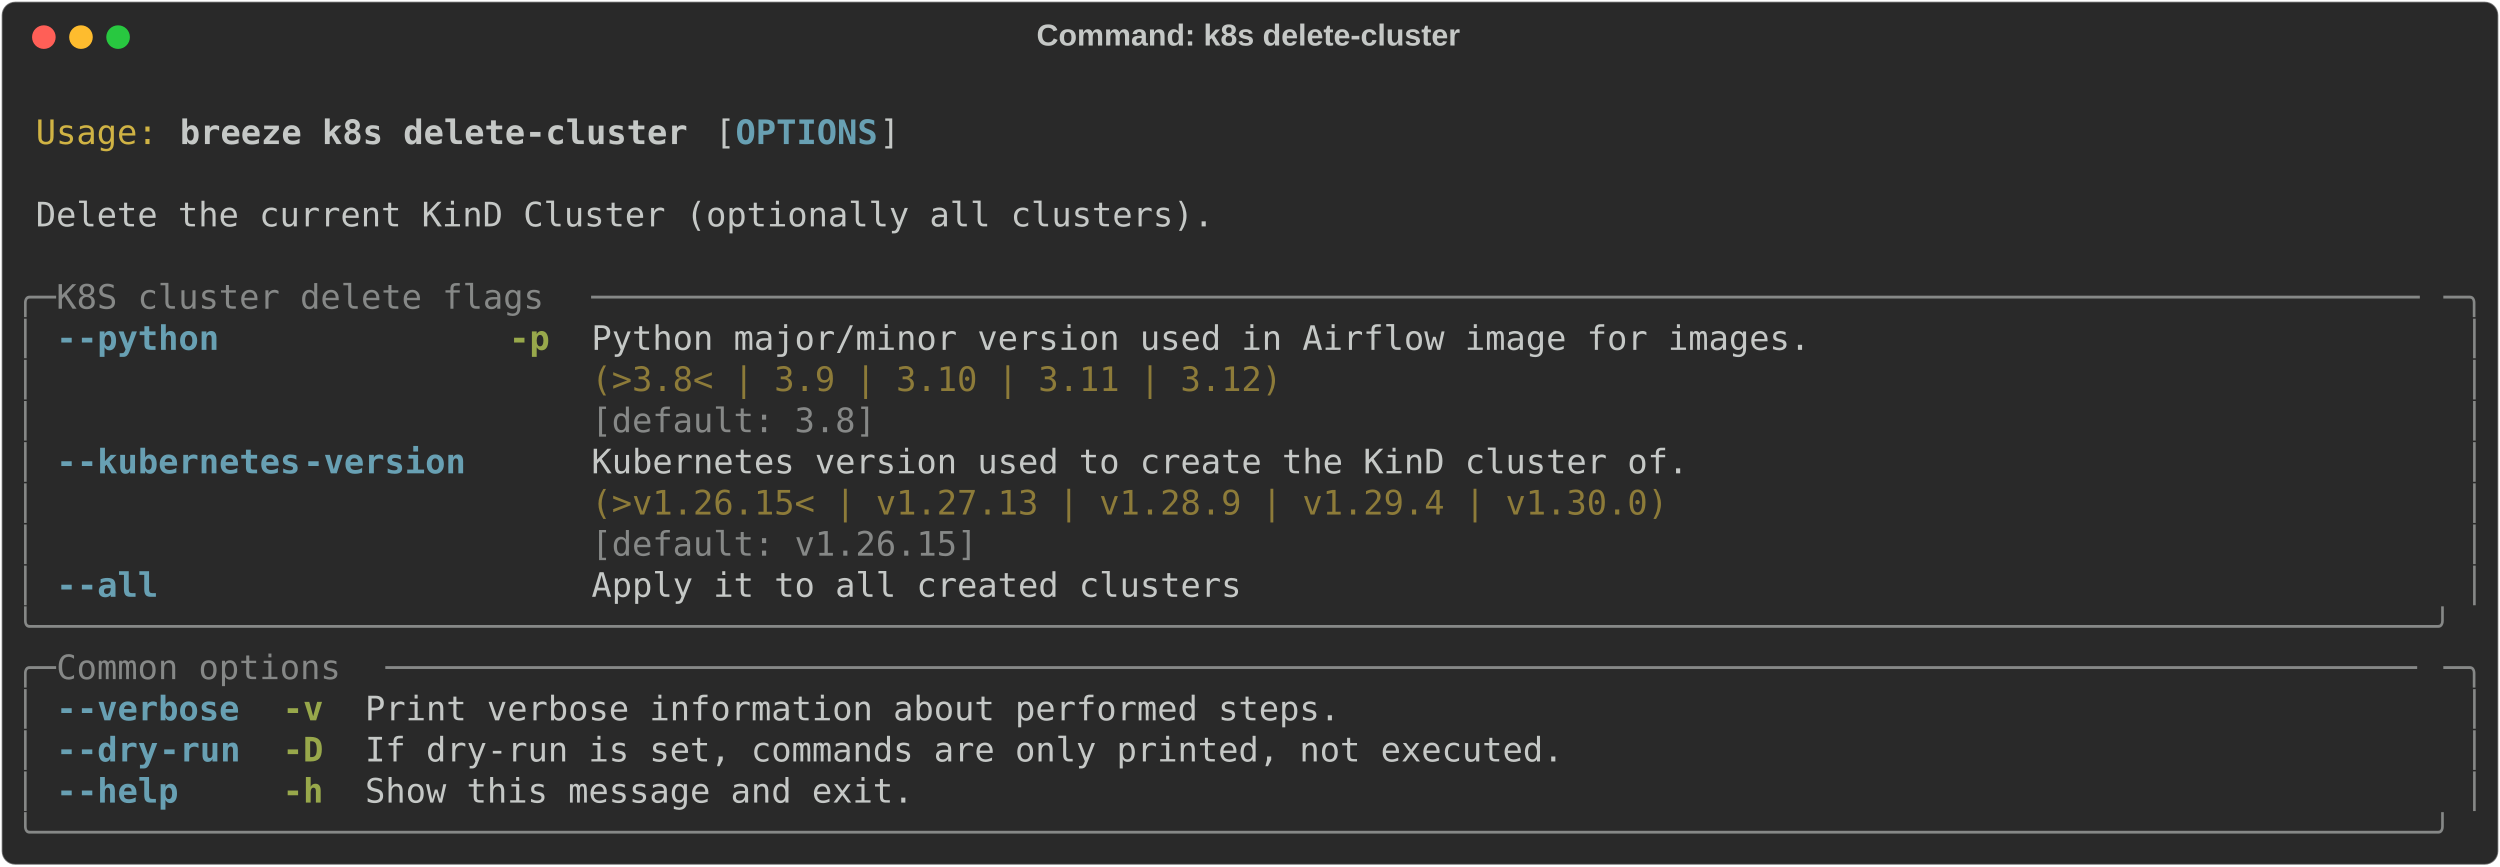
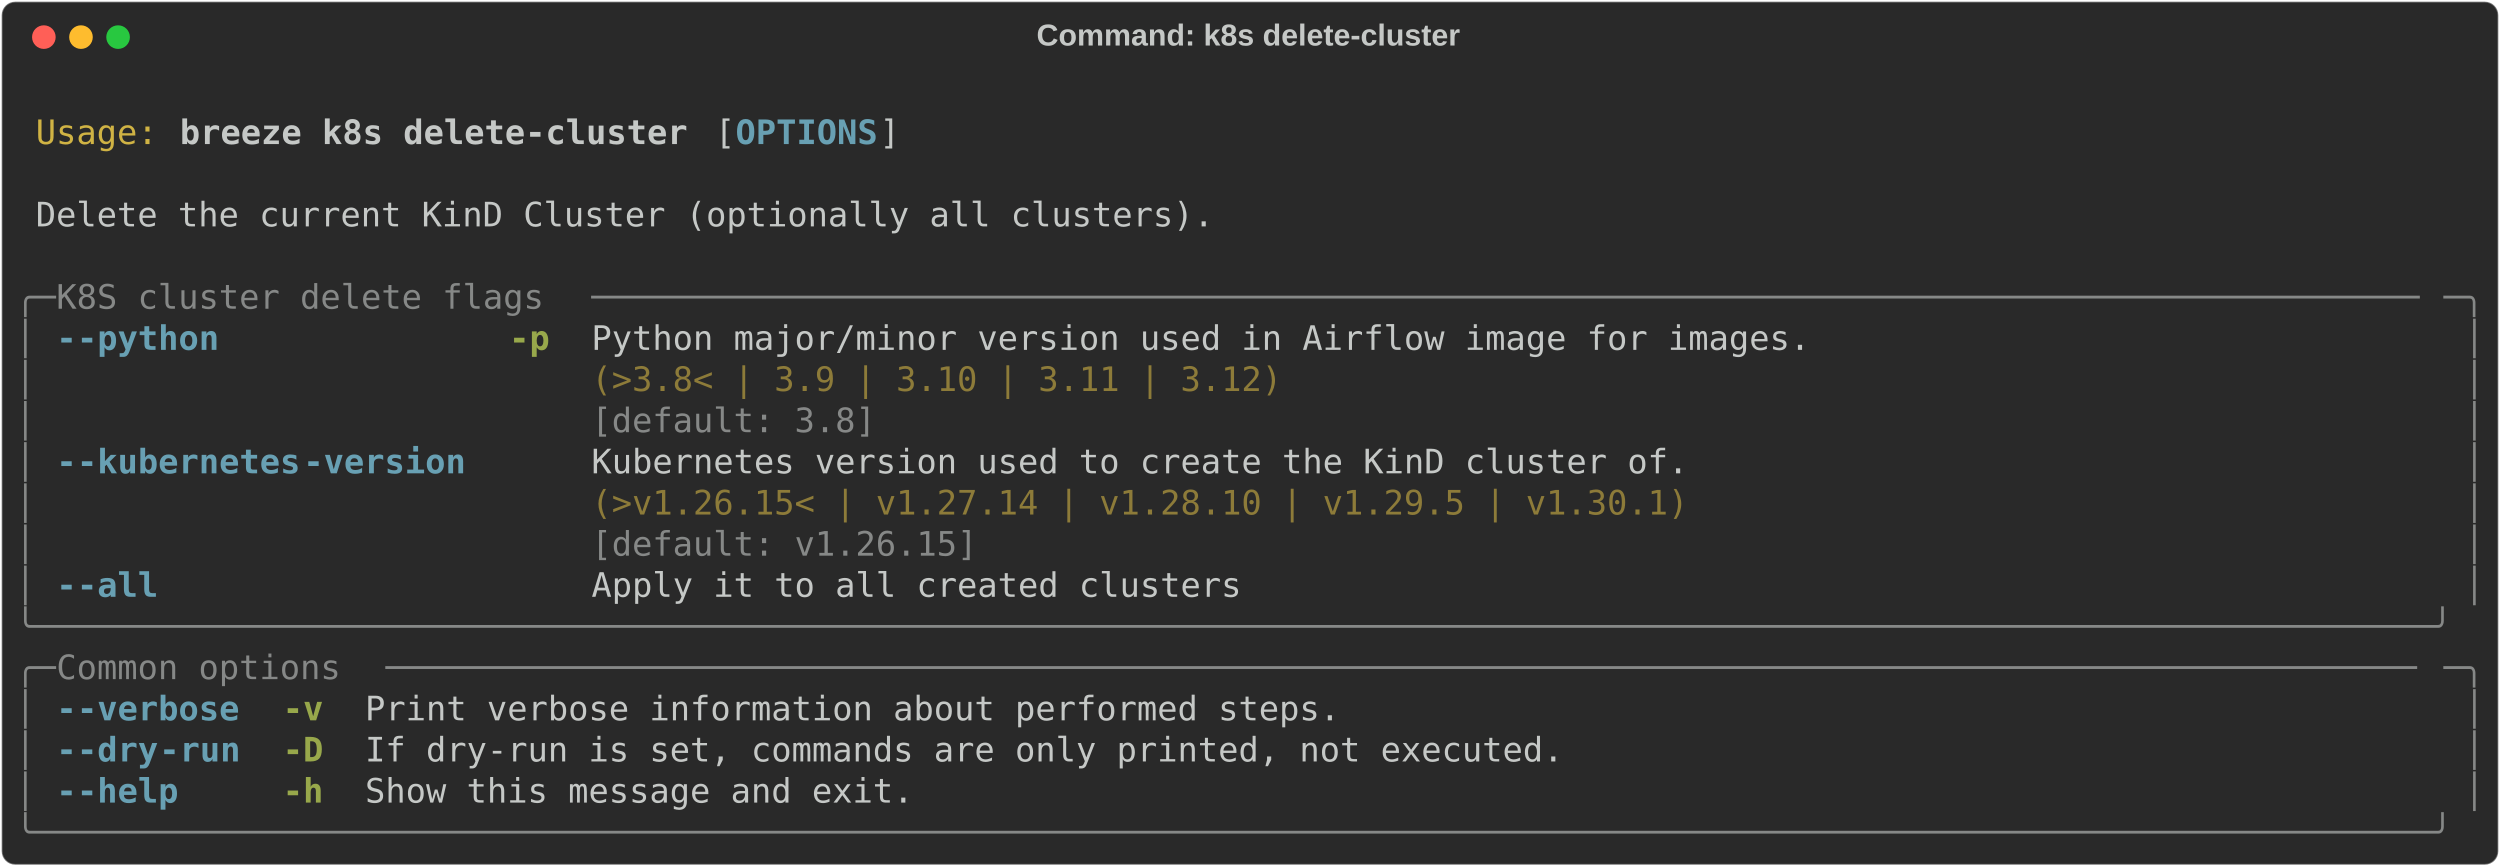
<svg xmlns="http://www.w3.org/2000/svg" class="rich-terminal" viewBox="0 0 1482 513.6">
  <style>

    @font-face {
        font-family: "Fira Code";
        src: local("FiraCode-Regular"),
                url("https://cdnjs.cloudflare.com/ajax/libs/firacode/6.2.0/woff2/FiraCode-Regular.woff2") format("woff2"),
                url("https://cdnjs.cloudflare.com/ajax/libs/firacode/6.2.0/woff/FiraCode-Regular.woff") format("woff");
        font-style: normal;
        font-weight: 400;
    }
    @font-face {
        font-family: "Fira Code";
        src: local("FiraCode-Bold"),
                url("https://cdnjs.cloudflare.com/ajax/libs/firacode/6.2.0/woff2/FiraCode-Bold.woff2") format("woff2"),
                url("https://cdnjs.cloudflare.com/ajax/libs/firacode/6.2.0/woff/FiraCode-Bold.woff") format("woff");
        font-style: bold;
        font-weight: 700;
    }

    .breeze-k8s-delete-cluster-matrix {
        font-family: Fira Code, monospace;
        font-size: 20px;
        line-height: 24.4px;
        font-variant-east-asian: full-width;
    }

    .breeze-k8s-delete-cluster-title {
        font-size: 18px;
        font-weight: bold;
        font-family: arial;
    }

    .breeze-k8s-delete-cluster-r1 { fill: #c5c8c6 }
.breeze-k8s-delete-cluster-r2 { fill: #d0b344 }
.breeze-k8s-delete-cluster-r3 { fill: #c5c8c6;font-weight: bold }
.breeze-k8s-delete-cluster-r4 { fill: #68a0b3;font-weight: bold }
.breeze-k8s-delete-cluster-r5 { fill: #868887 }
.breeze-k8s-delete-cluster-r6 { fill: #98a84b;font-weight: bold }
.breeze-k8s-delete-cluster-r7 { fill: #8d7b39 }
    </style>
  <defs>
    <clipPath id="breeze-k8s-delete-cluster-clip-terminal">
      <rect x="0" y="0" width="1463.0" height="462.6" />
    </clipPath>
    <clipPath id="breeze-k8s-delete-cluster-line-0">
      <rect x="0" y="1.5" width="1464" height="24.65" />
    </clipPath>
    <clipPath id="breeze-k8s-delete-cluster-line-1">
      <rect x="0" y="25.9" width="1464" height="24.65" />
    </clipPath>
    <clipPath id="breeze-k8s-delete-cluster-line-2">
      <rect x="0" y="50.3" width="1464" height="24.65" />
    </clipPath>
    <clipPath id="breeze-k8s-delete-cluster-line-3">
      <rect x="0" y="74.7" width="1464" height="24.65" />
    </clipPath>
    <clipPath id="breeze-k8s-delete-cluster-line-4">
      <rect x="0" y="99.1" width="1464" height="24.65" />
    </clipPath>
    <clipPath id="breeze-k8s-delete-cluster-line-5">
      <rect x="0" y="123.5" width="1464" height="24.65" />
    </clipPath>
    <clipPath id="breeze-k8s-delete-cluster-line-6">
      <rect x="0" y="147.9" width="1464" height="24.65" />
    </clipPath>
    <clipPath id="breeze-k8s-delete-cluster-line-7">
      <rect x="0" y="172.3" width="1464" height="24.65" />
    </clipPath>
    <clipPath id="breeze-k8s-delete-cluster-line-8">
      <rect x="0" y="196.7" width="1464" height="24.65" />
    </clipPath>
    <clipPath id="breeze-k8s-delete-cluster-line-9">
      <rect x="0" y="221.1" width="1464" height="24.65" />
    </clipPath>
    <clipPath id="breeze-k8s-delete-cluster-line-10">
      <rect x="0" y="245.5" width="1464" height="24.65" />
    </clipPath>
    <clipPath id="breeze-k8s-delete-cluster-line-11">
      <rect x="0" y="269.9" width="1464" height="24.65" />
    </clipPath>
    <clipPath id="breeze-k8s-delete-cluster-line-12">
      <rect x="0" y="294.3" width="1464" height="24.65" />
    </clipPath>
    <clipPath id="breeze-k8s-delete-cluster-line-13">
      <rect x="0" y="318.7" width="1464" height="24.65" />
    </clipPath>
    <clipPath id="breeze-k8s-delete-cluster-line-14">
      <rect x="0" y="343.1" width="1464" height="24.65" />
    </clipPath>
    <clipPath id="breeze-k8s-delete-cluster-line-15">
      <rect x="0" y="367.5" width="1464" height="24.65" />
    </clipPath>
    <clipPath id="breeze-k8s-delete-cluster-line-16">
      <rect x="0" y="391.9" width="1464" height="24.65" />
    </clipPath>
    <clipPath id="breeze-k8s-delete-cluster-line-17">
      <rect x="0" y="416.3" width="1464" height="24.65" />
    </clipPath>
  </defs>
  <rect fill="#292929" stroke="rgba(255,255,255,0.35)" stroke-width="1" x="1" y="1" width="1480" height="511.6" rx="8" />
  <text class="breeze-k8s-delete-cluster-title" fill="#c5c8c6" text-anchor="middle" x="740" y="27">Command: k8s delete-cluster</text>
  <g transform="translate(26,22)">
    <circle cx="0" cy="0" r="7" fill="#ff5f57" />
    <circle cx="22" cy="0" r="7" fill="#febc2e" />
    <circle cx="44" cy="0" r="7" fill="#28c840" />
  </g>
  <g transform="translate(9, 41)" clip-path="url(#breeze-k8s-delete-cluster-clip-terminal)">
    <g class="breeze-k8s-delete-cluster-matrix">
      <text class="breeze-k8s-delete-cluster-r1" x="1464" y="20" textLength="12.2" clip-path="url(#breeze-k8s-delete-cluster-line-0)">
</text>
      <text class="breeze-k8s-delete-cluster-r2" x="12.2" y="44.4" textLength="73.2" clip-path="url(#breeze-k8s-delete-cluster-line-1)">Usage:</text>
      <text class="breeze-k8s-delete-cluster-r3" x="97.6" y="44.4" textLength="305" clip-path="url(#breeze-k8s-delete-cluster-line-1)">breeze k8s delete-cluster</text>
      <text class="breeze-k8s-delete-cluster-r1" x="414.8" y="44.4" textLength="12.2" clip-path="url(#breeze-k8s-delete-cluster-line-1)">[</text>
      <text class="breeze-k8s-delete-cluster-r4" x="427" y="44.4" textLength="85.4" clip-path="url(#breeze-k8s-delete-cluster-line-1)">OPTIONS</text>
      <text class="breeze-k8s-delete-cluster-r1" x="512.4" y="44.4" textLength="12.2" clip-path="url(#breeze-k8s-delete-cluster-line-1)">]</text>
      <text class="breeze-k8s-delete-cluster-r1" x="1464" y="44.4" textLength="12.2" clip-path="url(#breeze-k8s-delete-cluster-line-1)">
</text>
      <text class="breeze-k8s-delete-cluster-r1" x="1464" y="68.8" textLength="12.2" clip-path="url(#breeze-k8s-delete-cluster-line-2)">
</text>
      <text class="breeze-k8s-delete-cluster-r1" x="12.2" y="93.2" textLength="707.6" clip-path="url(#breeze-k8s-delete-cluster-line-3)">Delete the current KinD Cluster (optionally all clusters).</text>
      <text class="breeze-k8s-delete-cluster-r1" x="1464" y="93.2" textLength="12.2" clip-path="url(#breeze-k8s-delete-cluster-line-3)">
</text>
      <text class="breeze-k8s-delete-cluster-r1" x="1464" y="117.6" textLength="12.2" clip-path="url(#breeze-k8s-delete-cluster-line-4)">
</text>
      <text class="breeze-k8s-delete-cluster-r5" x="0" y="142" textLength="24.4" clip-path="url(#breeze-k8s-delete-cluster-line-5)">╭─</text>
      <text class="breeze-k8s-delete-cluster-r5" x="24.4" y="142" textLength="317.2" clip-path="url(#breeze-k8s-delete-cluster-line-5)"> K8S cluster delete flags </text>
      <text class="breeze-k8s-delete-cluster-r5" x="341.6" y="142" textLength="1098" clip-path="url(#breeze-k8s-delete-cluster-line-5)">──────────────────────────────────────────────────────────────────────────────────────────</text>
      <text class="breeze-k8s-delete-cluster-r5" x="1439.6" y="142" textLength="24.4" clip-path="url(#breeze-k8s-delete-cluster-line-5)">─╮</text>
      <text class="breeze-k8s-delete-cluster-r1" x="1464" y="142" textLength="12.2" clip-path="url(#breeze-k8s-delete-cluster-line-5)">
</text>
      <text class="breeze-k8s-delete-cluster-r5" x="0" y="166.4" textLength="12.2" clip-path="url(#breeze-k8s-delete-cluster-line-6)">│</text>
      <text class="breeze-k8s-delete-cluster-r4" x="24.4" y="166.4" textLength="12.2" clip-path="url(#breeze-k8s-delete-cluster-line-6)">-</text>
      <text class="breeze-k8s-delete-cluster-r4" x="36.6" y="166.4" textLength="85.4" clip-path="url(#breeze-k8s-delete-cluster-line-6)">-python</text>
      <text class="breeze-k8s-delete-cluster-r6" x="292.8" y="166.4" textLength="24.4" clip-path="url(#breeze-k8s-delete-cluster-line-6)">-p</text>
      <text class="breeze-k8s-delete-cluster-r1" x="341.6" y="166.4" textLength="732" clip-path="url(#breeze-k8s-delete-cluster-line-6)">Python major/minor version used in Airflow image for images.</text>
      <text class="breeze-k8s-delete-cluster-r5" x="1451.8" y="166.4" textLength="12.2" clip-path="url(#breeze-k8s-delete-cluster-line-6)">│</text>
      <text class="breeze-k8s-delete-cluster-r1" x="1464" y="166.4" textLength="12.2" clip-path="url(#breeze-k8s-delete-cluster-line-6)">
</text>
      <text class="breeze-k8s-delete-cluster-r5" x="0" y="190.8" textLength="12.2" clip-path="url(#breeze-k8s-delete-cluster-line-7)">│</text>
      <text class="breeze-k8s-delete-cluster-r7" x="341.6" y="190.8" textLength="732" clip-path="url(#breeze-k8s-delete-cluster-line-7)">(&gt;3.8&lt; | 3.9 | 3.10 | 3.11 | 3.12)                          </text>
      <text class="breeze-k8s-delete-cluster-r5" x="1451.8" y="190.8" textLength="12.2" clip-path="url(#breeze-k8s-delete-cluster-line-7)">│</text>
      <text class="breeze-k8s-delete-cluster-r1" x="1464" y="190.8" textLength="12.2" clip-path="url(#breeze-k8s-delete-cluster-line-7)">
</text>
      <text class="breeze-k8s-delete-cluster-r5" x="0" y="215.2" textLength="12.2" clip-path="url(#breeze-k8s-delete-cluster-line-8)">│</text>
      <text class="breeze-k8s-delete-cluster-r5" x="341.6" y="215.2" textLength="732" clip-path="url(#breeze-k8s-delete-cluster-line-8)">[default: 3.8]                                              </text>
      <text class="breeze-k8s-delete-cluster-r5" x="1451.8" y="215.2" textLength="12.2" clip-path="url(#breeze-k8s-delete-cluster-line-8)">│</text>
      <text class="breeze-k8s-delete-cluster-r1" x="1464" y="215.2" textLength="12.2" clip-path="url(#breeze-k8s-delete-cluster-line-8)">
</text>
      <text class="breeze-k8s-delete-cluster-r5" x="0" y="239.6" textLength="12.2" clip-path="url(#breeze-k8s-delete-cluster-line-9)">│</text>
      <text class="breeze-k8s-delete-cluster-r4" x="24.4" y="239.6" textLength="12.2" clip-path="url(#breeze-k8s-delete-cluster-line-9)">-</text>
      <text class="breeze-k8s-delete-cluster-r4" x="36.6" y="239.6" textLength="134.2" clip-path="url(#breeze-k8s-delete-cluster-line-9)">-kubernetes</text>
      <text class="breeze-k8s-delete-cluster-r4" x="170.8" y="239.6" textLength="97.6" clip-path="url(#breeze-k8s-delete-cluster-line-9)">-version</text>
      <text class="breeze-k8s-delete-cluster-r1" x="341.6" y="239.6" textLength="658.8" clip-path="url(#breeze-k8s-delete-cluster-line-9)">Kubernetes version used to create the KinD cluster of.</text>
      <text class="breeze-k8s-delete-cluster-r5" x="1451.8" y="239.6" textLength="12.2" clip-path="url(#breeze-k8s-delete-cluster-line-9)">│</text>
      <text class="breeze-k8s-delete-cluster-r1" x="1464" y="239.6" textLength="12.2" clip-path="url(#breeze-k8s-delete-cluster-line-9)">
</text>
      <text class="breeze-k8s-delete-cluster-r5" x="0" y="264" textLength="12.2" clip-path="url(#breeze-k8s-delete-cluster-line-10)">│</text>
-       <text class="breeze-k8s-delete-cluster-r7" x="341.6" y="264" textLength="658.8" clip-path="url(#breeze-k8s-delete-cluster-line-10)">(&gt;v1.26.15&lt; | v1.27.13 | v1.28.9 | v1.29.4 | v1.30.0) </text>
+       <text class="breeze-k8s-delete-cluster-r7" x="341.6" y="264" textLength="658.8" clip-path="url(#breeze-k8s-delete-cluster-line-10)">(&gt;v1.26.15&lt; | v1.27.14 | v1.28.10 | v1.29.5 | v1.30.1)</text>
      <text class="breeze-k8s-delete-cluster-r5" x="1451.8" y="264" textLength="12.2" clip-path="url(#breeze-k8s-delete-cluster-line-10)">│</text>
      <text class="breeze-k8s-delete-cluster-r1" x="1464" y="264" textLength="12.2" clip-path="url(#breeze-k8s-delete-cluster-line-10)">
</text>
      <text class="breeze-k8s-delete-cluster-r5" x="0" y="288.4" textLength="12.2" clip-path="url(#breeze-k8s-delete-cluster-line-11)">│</text>
      <text class="breeze-k8s-delete-cluster-r5" x="341.6" y="288.4" textLength="658.8" clip-path="url(#breeze-k8s-delete-cluster-line-11)">[default: v1.26.15]                                   </text>
      <text class="breeze-k8s-delete-cluster-r5" x="1451.8" y="288.4" textLength="12.2" clip-path="url(#breeze-k8s-delete-cluster-line-11)">│</text>
      <text class="breeze-k8s-delete-cluster-r1" x="1464" y="288.4" textLength="12.2" clip-path="url(#breeze-k8s-delete-cluster-line-11)">
</text>
      <text class="breeze-k8s-delete-cluster-r5" x="0" y="312.8" textLength="12.2" clip-path="url(#breeze-k8s-delete-cluster-line-12)">│</text>
      <text class="breeze-k8s-delete-cluster-r4" x="24.4" y="312.8" textLength="12.2" clip-path="url(#breeze-k8s-delete-cluster-line-12)">-</text>
      <text class="breeze-k8s-delete-cluster-r4" x="36.6" y="312.8" textLength="48.8" clip-path="url(#breeze-k8s-delete-cluster-line-12)">-all</text>
      <text class="breeze-k8s-delete-cluster-r1" x="341.6" y="312.8" textLength="390.4" clip-path="url(#breeze-k8s-delete-cluster-line-12)">Apply it to all created clusters</text>
      <text class="breeze-k8s-delete-cluster-r5" x="1451.8" y="312.8" textLength="12.2" clip-path="url(#breeze-k8s-delete-cluster-line-12)">│</text>
      <text class="breeze-k8s-delete-cluster-r1" x="1464" y="312.8" textLength="12.2" clip-path="url(#breeze-k8s-delete-cluster-line-12)">
</text>
      <text class="breeze-k8s-delete-cluster-r5" x="0" y="337.2" textLength="1464" clip-path="url(#breeze-k8s-delete-cluster-line-13)">╰──────────────────────────────────────────────────────────────────────────────────────────────────────────────────────╯</text>
      <text class="breeze-k8s-delete-cluster-r1" x="1464" y="337.2" textLength="12.2" clip-path="url(#breeze-k8s-delete-cluster-line-13)">
</text>
      <text class="breeze-k8s-delete-cluster-r5" x="0" y="361.6" textLength="24.4" clip-path="url(#breeze-k8s-delete-cluster-line-14)">╭─</text>
      <text class="breeze-k8s-delete-cluster-r5" x="24.4" y="361.6" textLength="195.2" clip-path="url(#breeze-k8s-delete-cluster-line-14)"> Common options </text>
      <text class="breeze-k8s-delete-cluster-r5" x="219.6" y="361.6" textLength="1220" clip-path="url(#breeze-k8s-delete-cluster-line-14)">────────────────────────────────────────────────────────────────────────────────────────────────────</text>
      <text class="breeze-k8s-delete-cluster-r5" x="1439.6" y="361.6" textLength="24.4" clip-path="url(#breeze-k8s-delete-cluster-line-14)">─╮</text>
      <text class="breeze-k8s-delete-cluster-r1" x="1464" y="361.6" textLength="12.2" clip-path="url(#breeze-k8s-delete-cluster-line-14)">
</text>
      <text class="breeze-k8s-delete-cluster-r5" x="0" y="386" textLength="12.2" clip-path="url(#breeze-k8s-delete-cluster-line-15)">│</text>
      <text class="breeze-k8s-delete-cluster-r4" x="24.4" y="386" textLength="12.2" clip-path="url(#breeze-k8s-delete-cluster-line-15)">-</text>
      <text class="breeze-k8s-delete-cluster-r4" x="36.6" y="386" textLength="97.6" clip-path="url(#breeze-k8s-delete-cluster-line-15)">-verbose</text>
      <text class="breeze-k8s-delete-cluster-r6" x="158.6" y="386" textLength="24.4" clip-path="url(#breeze-k8s-delete-cluster-line-15)">-v</text>
      <text class="breeze-k8s-delete-cluster-r1" x="207.4" y="386" textLength="585.6" clip-path="url(#breeze-k8s-delete-cluster-line-15)">Print verbose information about performed steps.</text>
      <text class="breeze-k8s-delete-cluster-r5" x="1451.8" y="386" textLength="12.2" clip-path="url(#breeze-k8s-delete-cluster-line-15)">│</text>
      <text class="breeze-k8s-delete-cluster-r1" x="1464" y="386" textLength="12.2" clip-path="url(#breeze-k8s-delete-cluster-line-15)">
</text>
      <text class="breeze-k8s-delete-cluster-r5" x="0" y="410.4" textLength="12.2" clip-path="url(#breeze-k8s-delete-cluster-line-16)">│</text>
      <text class="breeze-k8s-delete-cluster-r4" x="24.4" y="410.4" textLength="12.2" clip-path="url(#breeze-k8s-delete-cluster-line-16)">-</text>
      <text class="breeze-k8s-delete-cluster-r4" x="36.6" y="410.4" textLength="48.8" clip-path="url(#breeze-k8s-delete-cluster-line-16)">-dry</text>
      <text class="breeze-k8s-delete-cluster-r4" x="85.4" y="410.4" textLength="48.8" clip-path="url(#breeze-k8s-delete-cluster-line-16)">-run</text>
      <text class="breeze-k8s-delete-cluster-r6" x="158.6" y="410.4" textLength="24.4" clip-path="url(#breeze-k8s-delete-cluster-line-16)">-D</text>
      <text class="breeze-k8s-delete-cluster-r1" x="207.4" y="410.4" textLength="719.8" clip-path="url(#breeze-k8s-delete-cluster-line-16)">If dry-run is set, commands are only printed, not executed.</text>
      <text class="breeze-k8s-delete-cluster-r5" x="1451.8" y="410.4" textLength="12.2" clip-path="url(#breeze-k8s-delete-cluster-line-16)">│</text>
      <text class="breeze-k8s-delete-cluster-r1" x="1464" y="410.4" textLength="12.2" clip-path="url(#breeze-k8s-delete-cluster-line-16)">
</text>
      <text class="breeze-k8s-delete-cluster-r5" x="0" y="434.8" textLength="12.2" clip-path="url(#breeze-k8s-delete-cluster-line-17)">│</text>
      <text class="breeze-k8s-delete-cluster-r4" x="24.4" y="434.8" textLength="12.2" clip-path="url(#breeze-k8s-delete-cluster-line-17)">-</text>
      <text class="breeze-k8s-delete-cluster-r4" x="36.6" y="434.8" textLength="61" clip-path="url(#breeze-k8s-delete-cluster-line-17)">-help</text>
      <text class="breeze-k8s-delete-cluster-r6" x="158.6" y="434.8" textLength="24.4" clip-path="url(#breeze-k8s-delete-cluster-line-17)">-h</text>
      <text class="breeze-k8s-delete-cluster-r1" x="207.4" y="434.8" textLength="329.4" clip-path="url(#breeze-k8s-delete-cluster-line-17)">Show this message and exit.</text>
      <text class="breeze-k8s-delete-cluster-r5" x="1451.8" y="434.8" textLength="12.2" clip-path="url(#breeze-k8s-delete-cluster-line-17)">│</text>
      <text class="breeze-k8s-delete-cluster-r1" x="1464" y="434.8" textLength="12.2" clip-path="url(#breeze-k8s-delete-cluster-line-17)">
</text>
      <text class="breeze-k8s-delete-cluster-r5" x="0" y="459.2" textLength="1464" clip-path="url(#breeze-k8s-delete-cluster-line-18)">╰──────────────────────────────────────────────────────────────────────────────────────────────────────────────────────╯</text>
      <text class="breeze-k8s-delete-cluster-r1" x="1464" y="459.2" textLength="12.2" clip-path="url(#breeze-k8s-delete-cluster-line-18)">
</text>
    </g>
  </g>
</svg>
